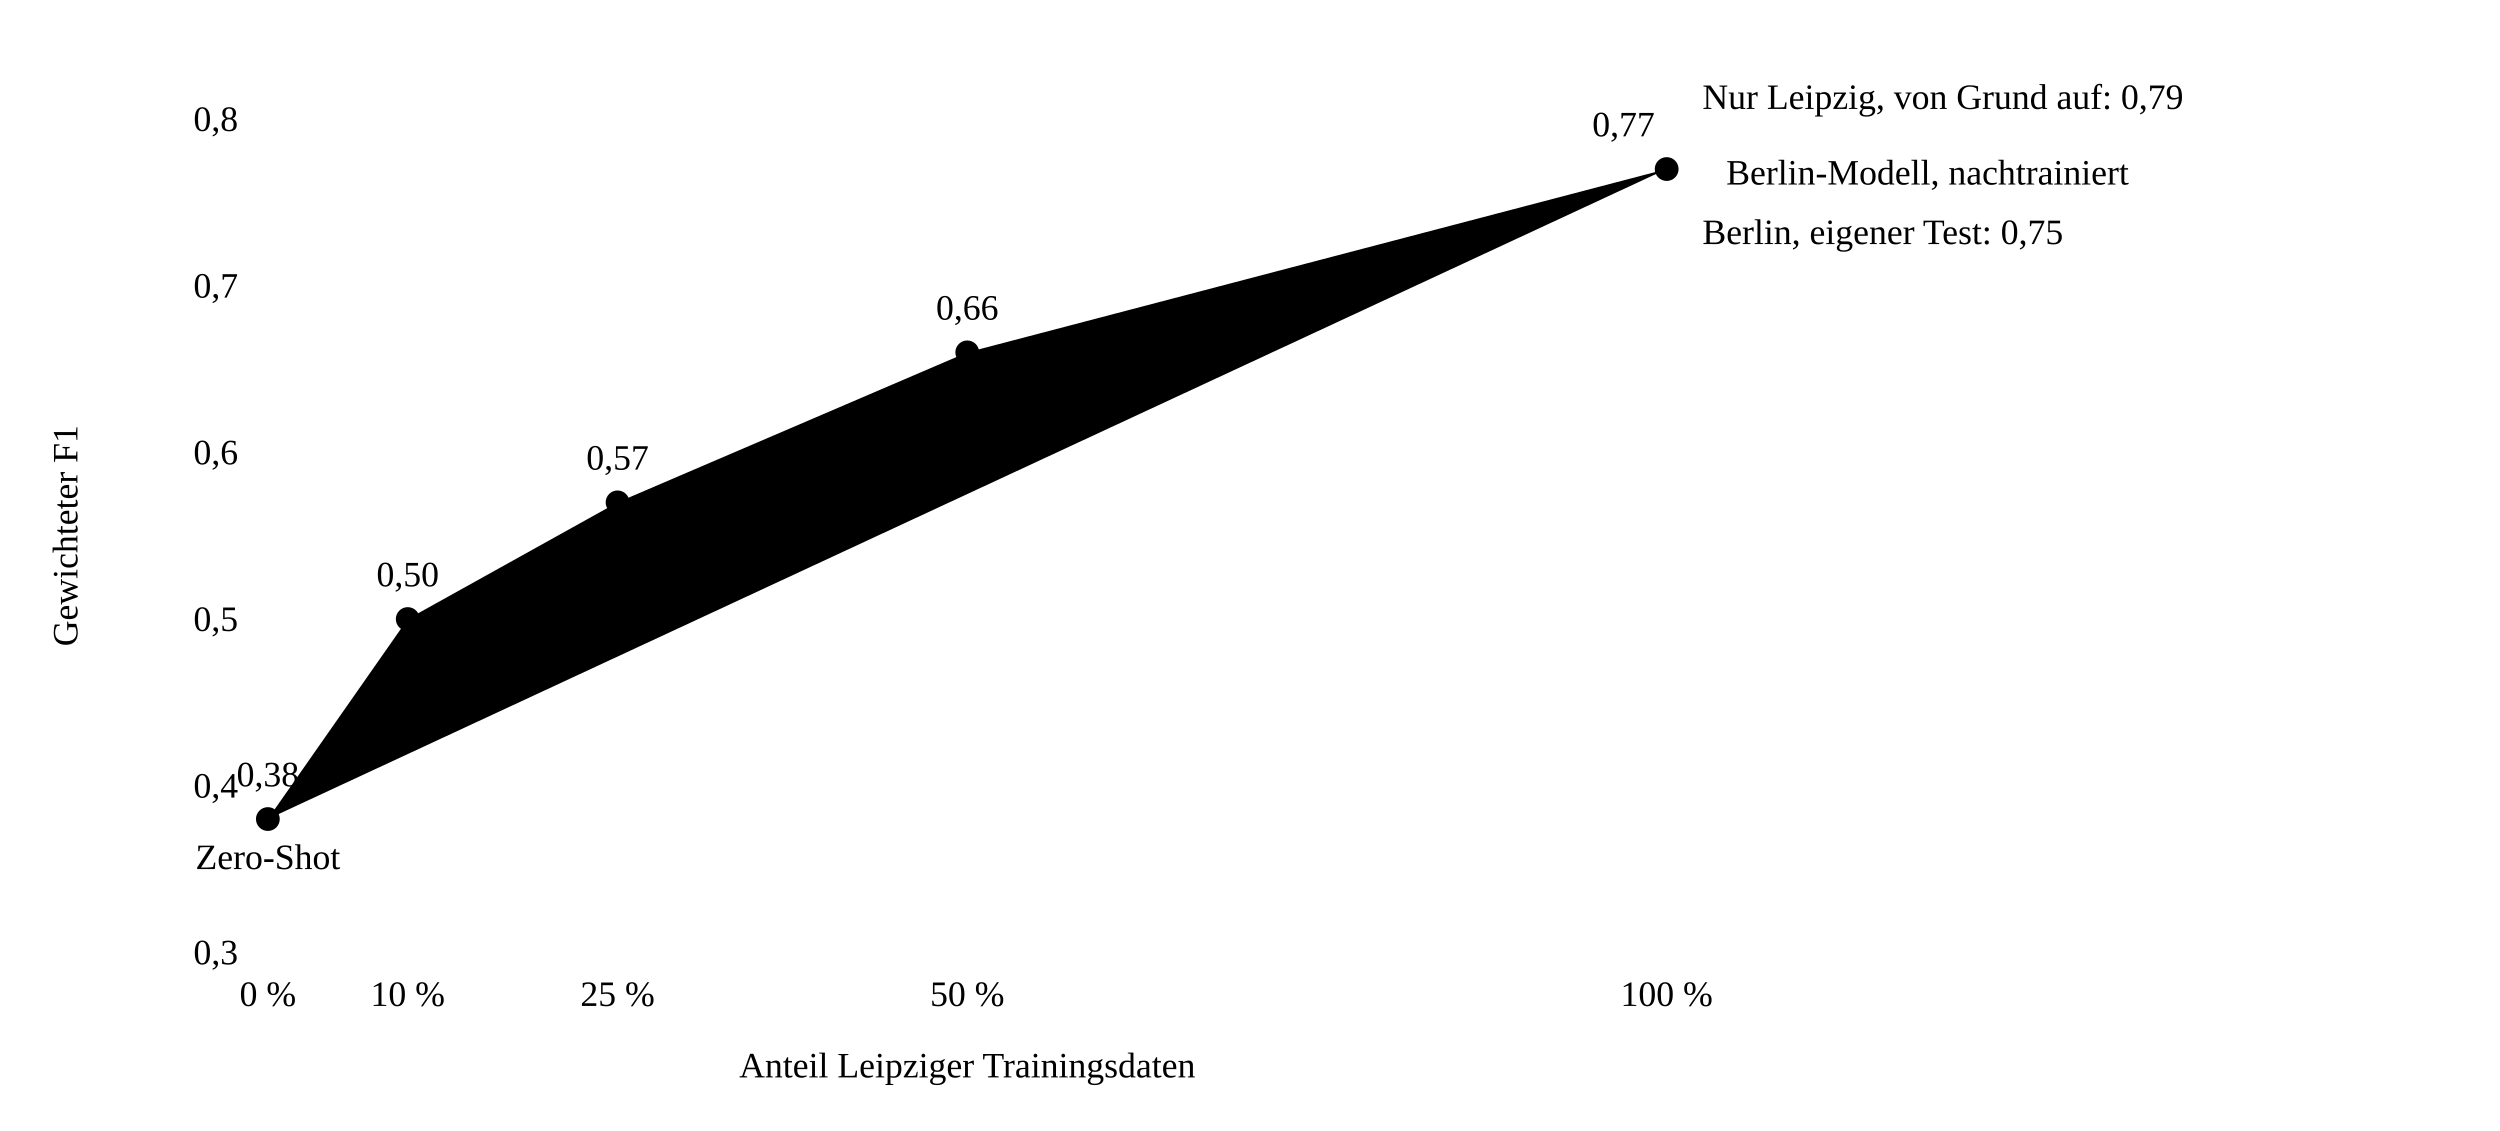
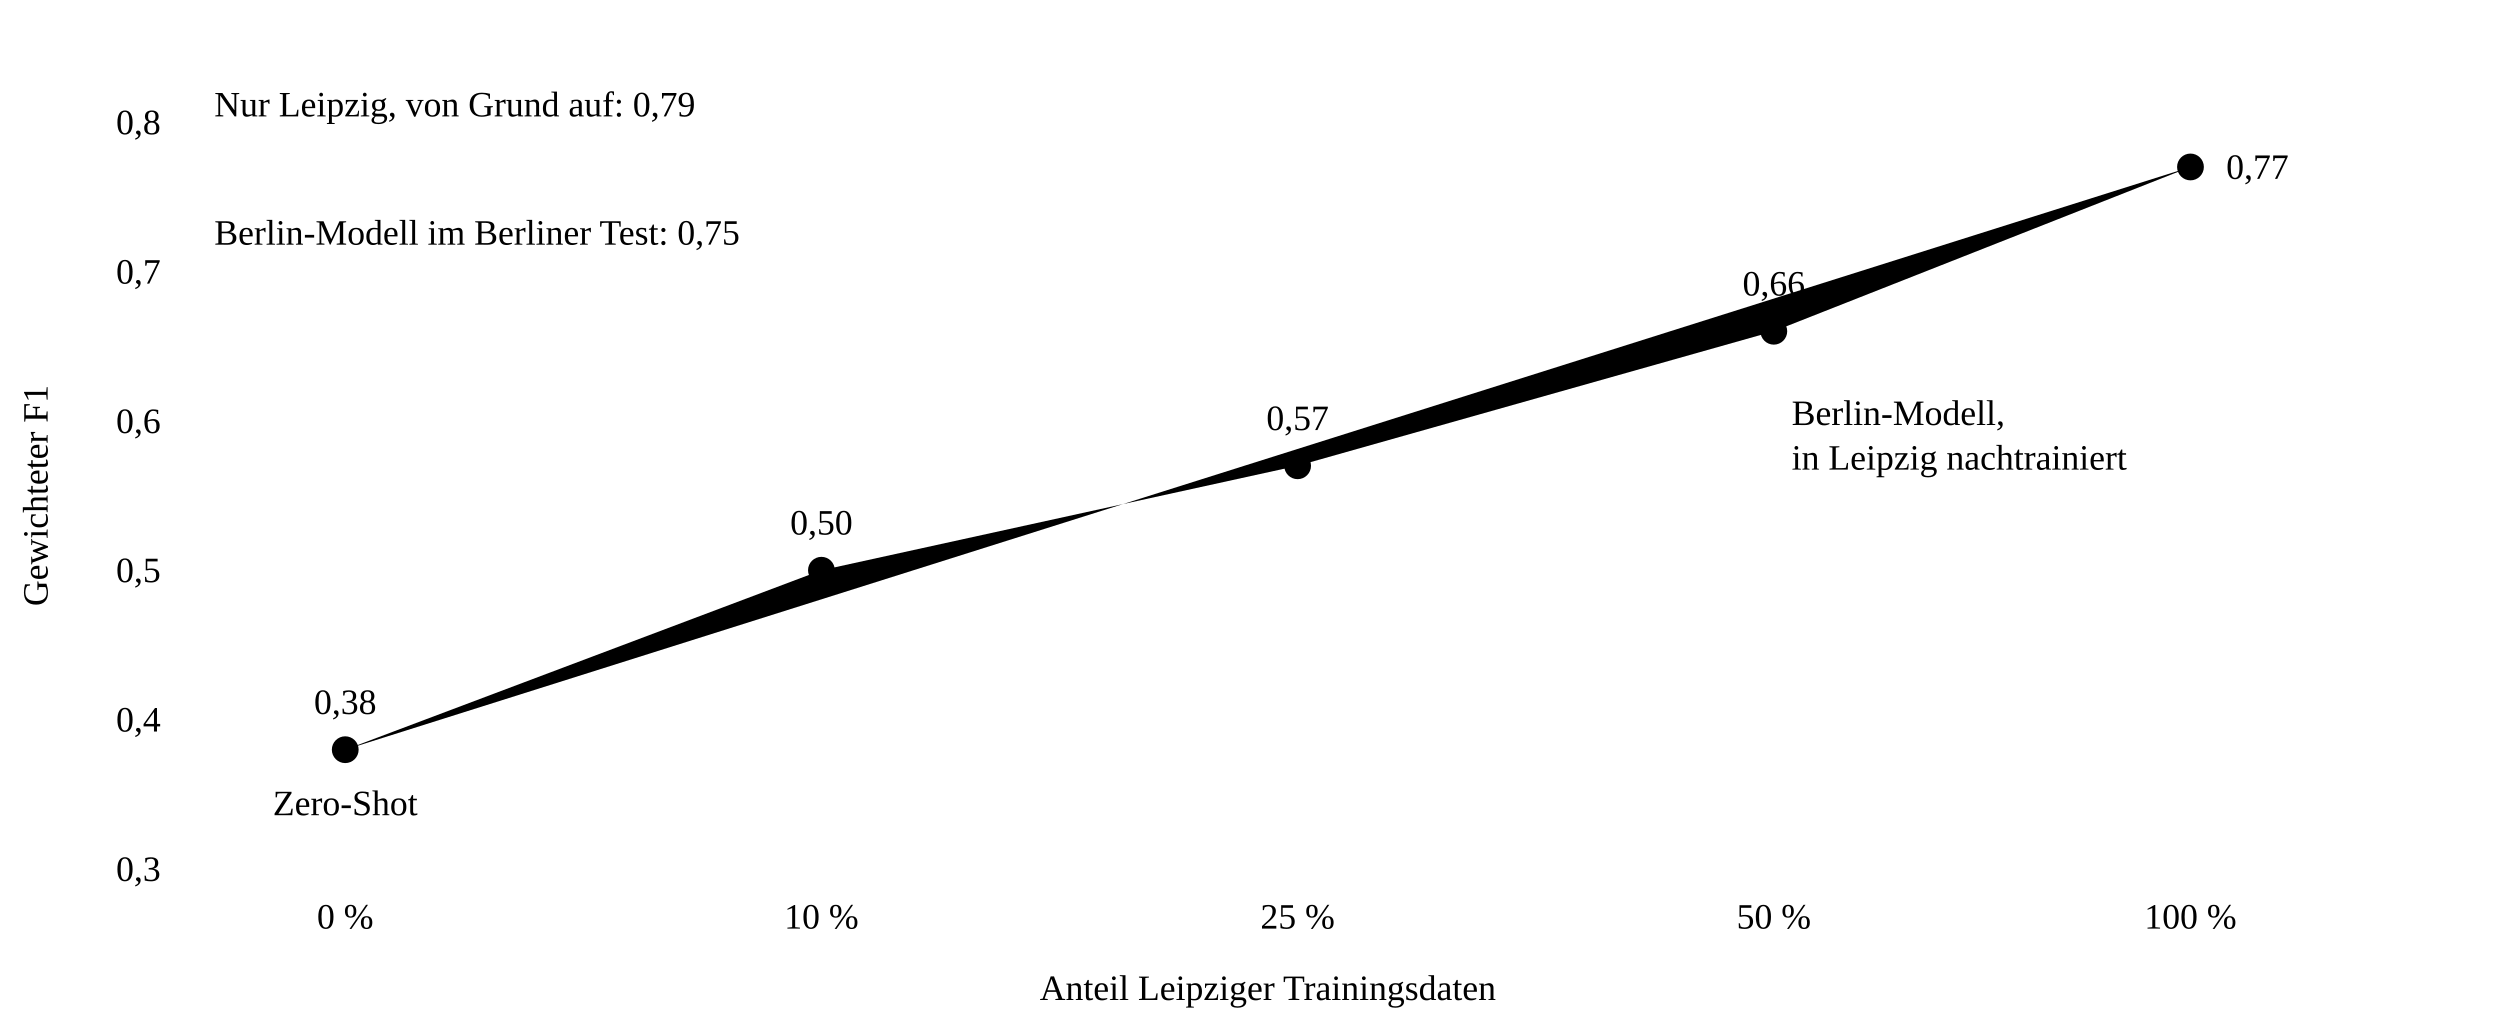
- <svg xmlns="http://www.w3.org/2000/svg" class="figure-svg fig-wide" width="840" height="380" viewBox="0 0 840 380" role="img" aria-labelledby="fig-utt-transfer-t fig-utt-transfer-d">
-   <path class="fig-grid" d="M90 264H560" />
-   <path class="fig-grid" d="M90 208H560" />
-   <path class="fig-grid" d="M90 152H560" />
-   <path class="fig-grid" d="M90 96H560" />
-   <path class="fig-grid" d="M90 40H560" />
-   <path class="fig-ln fig-dash" d="M90 45.6H560" />
-   <path class="fig-ln fig-dash" d="M90 68H560" />
-   <path class="fig-base" d="M90 40V320" />
-   <path class="fig-base" d="M90 320H560" />
-   <text class="fig-num-s" x="80" y="324" text-anchor="end">0,3</text>
-   <text class="fig-num-s" x="80" y="268" text-anchor="end">0,4</text>
-   <text class="fig-num-s" x="80" y="212" text-anchor="end">0,5</text>
-   <text class="fig-num-s" x="80" y="156" text-anchor="end">0,6</text>
-   <text class="fig-num-s" x="80" y="100" text-anchor="end">0,7</text>
-   <text class="fig-num-s" x="80" y="44" text-anchor="end">0,8</text>
-   <text class="fig-num-s" x="90" y="338" text-anchor="middle">0 %</text>
-   <text class="fig-num-s" x="137" y="338" text-anchor="middle">10 %</text>
-   <text class="fig-num-s" x="207.5" y="338" text-anchor="middle">25 %</text>
-   <text class="fig-num-s" x="325" y="338" text-anchor="middle">50 %</text>
-   <text class="fig-num-s" x="560" y="338" text-anchor="middle">100 %</text>
-   <text class="fig-t-s" x="325" y="362" text-anchor="middle">Anteil Leipziger Trainingsdaten</text>
-   <text class="fig-t-s" x="26" y="180" text-anchor="middle" transform="rotate(-90 26 180)">Gewichteter F1</text>
-   <path class="fig-ln-acc" d="M90 275.2L137 208L207.5 168.8L325 118.4L560 56.8" />
-   <circle class="fig-bar-acc" cx="90" cy="275.2" r="4" />
-   <text class="fig-num-s" x="90" y="264.2" text-anchor="middle">0,38</text>
-   <circle class="fig-bar-acc" cx="137" cy="208" r="4" />
-   <text class="fig-num-s" x="137" y="197" text-anchor="middle">0,50</text>
-   <circle class="fig-bar-acc" cx="207.5" cy="168.8" r="4" />
-   <text class="fig-num-s" x="207.5" y="157.8" text-anchor="middle">0,57</text>
-   <circle class="fig-bar-acc" cx="325" cy="118.4" r="4" />
-   <text class="fig-num-s" x="325" y="107.4" text-anchor="middle">0,66</text>
-   <circle class="fig-bar-acc" cx="560" cy="56.8" r="4" />
-   <text class="fig-num-s" x="556" y="45.8" text-anchor="end">0,77</text>
-   <text class="fig-t-s" x="90" y="292" text-anchor="middle">Zero-Shot</text>
-   <text class="fig-t-s" x="580" y="62">Berlin-Modell, nachtrainiert</text>
-   <text class="fig-t-s" x="572" y="36.6">Nur Leipzig, von Grund auf: 0,79</text>
-   <text class="fig-t-s" x="572" y="82">Berlin, eigener Test: 0,75</text>
+ <svg xmlns="http://www.w3.org/2000/svg" class="figure-svg fig-wide" width="840" height="348" viewBox="0 0 840 348" role="img" aria-labelledby="fig-utt-transfer-t fig-utt-transfer-d">
+   <path class="fig-grid" d="M64 241.8H784" />
+   <path class="fig-grid" d="M64 191.6H784" />
+   <path class="fig-grid" d="M64 141.5H784" />
+   <path class="fig-grid" d="M64 91.3H784" />
+   <path class="fig-grid" d="M64 41.1H784" />
+   <path class="fig-ln fig-dash" d="M64 46.1H784" />
+   <path class="fig-ln fig-dash" d="M64 66.2H784" />
+   <path class="fig-base" d="M64 292H784" />
+   <text class="fig-num-s" x="54" y="296" text-anchor="end">0,3</text>
+   <text class="fig-num-s" x="54" y="245.8" text-anchor="end">0,4</text>
+   <text class="fig-num-s" x="54" y="195.6" text-anchor="end">0,5</text>
+   <text class="fig-num-s" x="54" y="145.5" text-anchor="end">0,6</text>
+   <text class="fig-num-s" x="54" y="95.3" text-anchor="end">0,7</text>
+   <text class="fig-num-s" x="54" y="45.1" text-anchor="end">0,8</text>
+   <text class="fig-num-s" x="116" y="312" text-anchor="middle">0 %</text>
+   <text class="fig-num-s" x="276" y="312" text-anchor="middle">10 %</text>
+   <text class="fig-num-s" x="436" y="312" text-anchor="middle">25 %</text>
+   <text class="fig-num-s" x="596" y="312" text-anchor="middle">50 %</text>
+   <text class="fig-num-s" x="736" y="312" text-anchor="middle">100 %</text>
+   <text class="fig-t-s" x="426" y="336" text-anchor="middle">Anteil Leipziger Trainingsdaten</text>
+   <text class="fig-t-s" x="16" y="166.5" text-anchor="middle" transform="rotate(-90 16 166.5)">Gewichteter F1</text>
+   <text class="fig-t-sm" x="72" y="39.1">Nur Leipzig, von Grund auf: 0,79</text>
+   <text class="fig-t-sm" x="72" y="82.2">Berlin-Modell im Berliner Test: 0,75</text>
+   <path class="fig-ln-acc" d="M116 251.9L276 191.6L436 156.5L596 111.3L736 56.1" />
+   <circle class="fig-bar-acc" cx="116" cy="251.9" r="4.5" />
+   <text class="fig-num-s" x="116" y="239.9" text-anchor="middle">0,38</text>
+   <circle class="fig-bar-acc" cx="276" cy="191.6" r="4.5" />
+   <text class="fig-num-s" x="276" y="179.6" text-anchor="middle">0,50</text>
+   <circle class="fig-bar-acc" cx="436" cy="156.5" r="4.5" />
+   <text class="fig-num-s" x="436" y="144.5" text-anchor="middle">0,57</text>
+   <circle class="fig-bar-acc" cx="596" cy="111.3" r="4.5" />
+   <text class="fig-num-s" x="596" y="99.3" text-anchor="middle">0,66</text>
+   <circle class="fig-bar-acc" cx="736" cy="56.1" r="4.5" />
+   <text class="fig-num-s" x="748" y="60.1">0,77</text>
+   <text class="fig-t-s" x="116" y="273.9" text-anchor="middle">Zero-Shot</text>
+   <text class="fig-t-sm" x="602" y="142.8" text-anchor="start">Berlin-Modell,</text>
+   <text class="fig-t-sm" x="602" y="157.8" text-anchor="start">in Leipzig nachtrainiert</text>
</svg>
